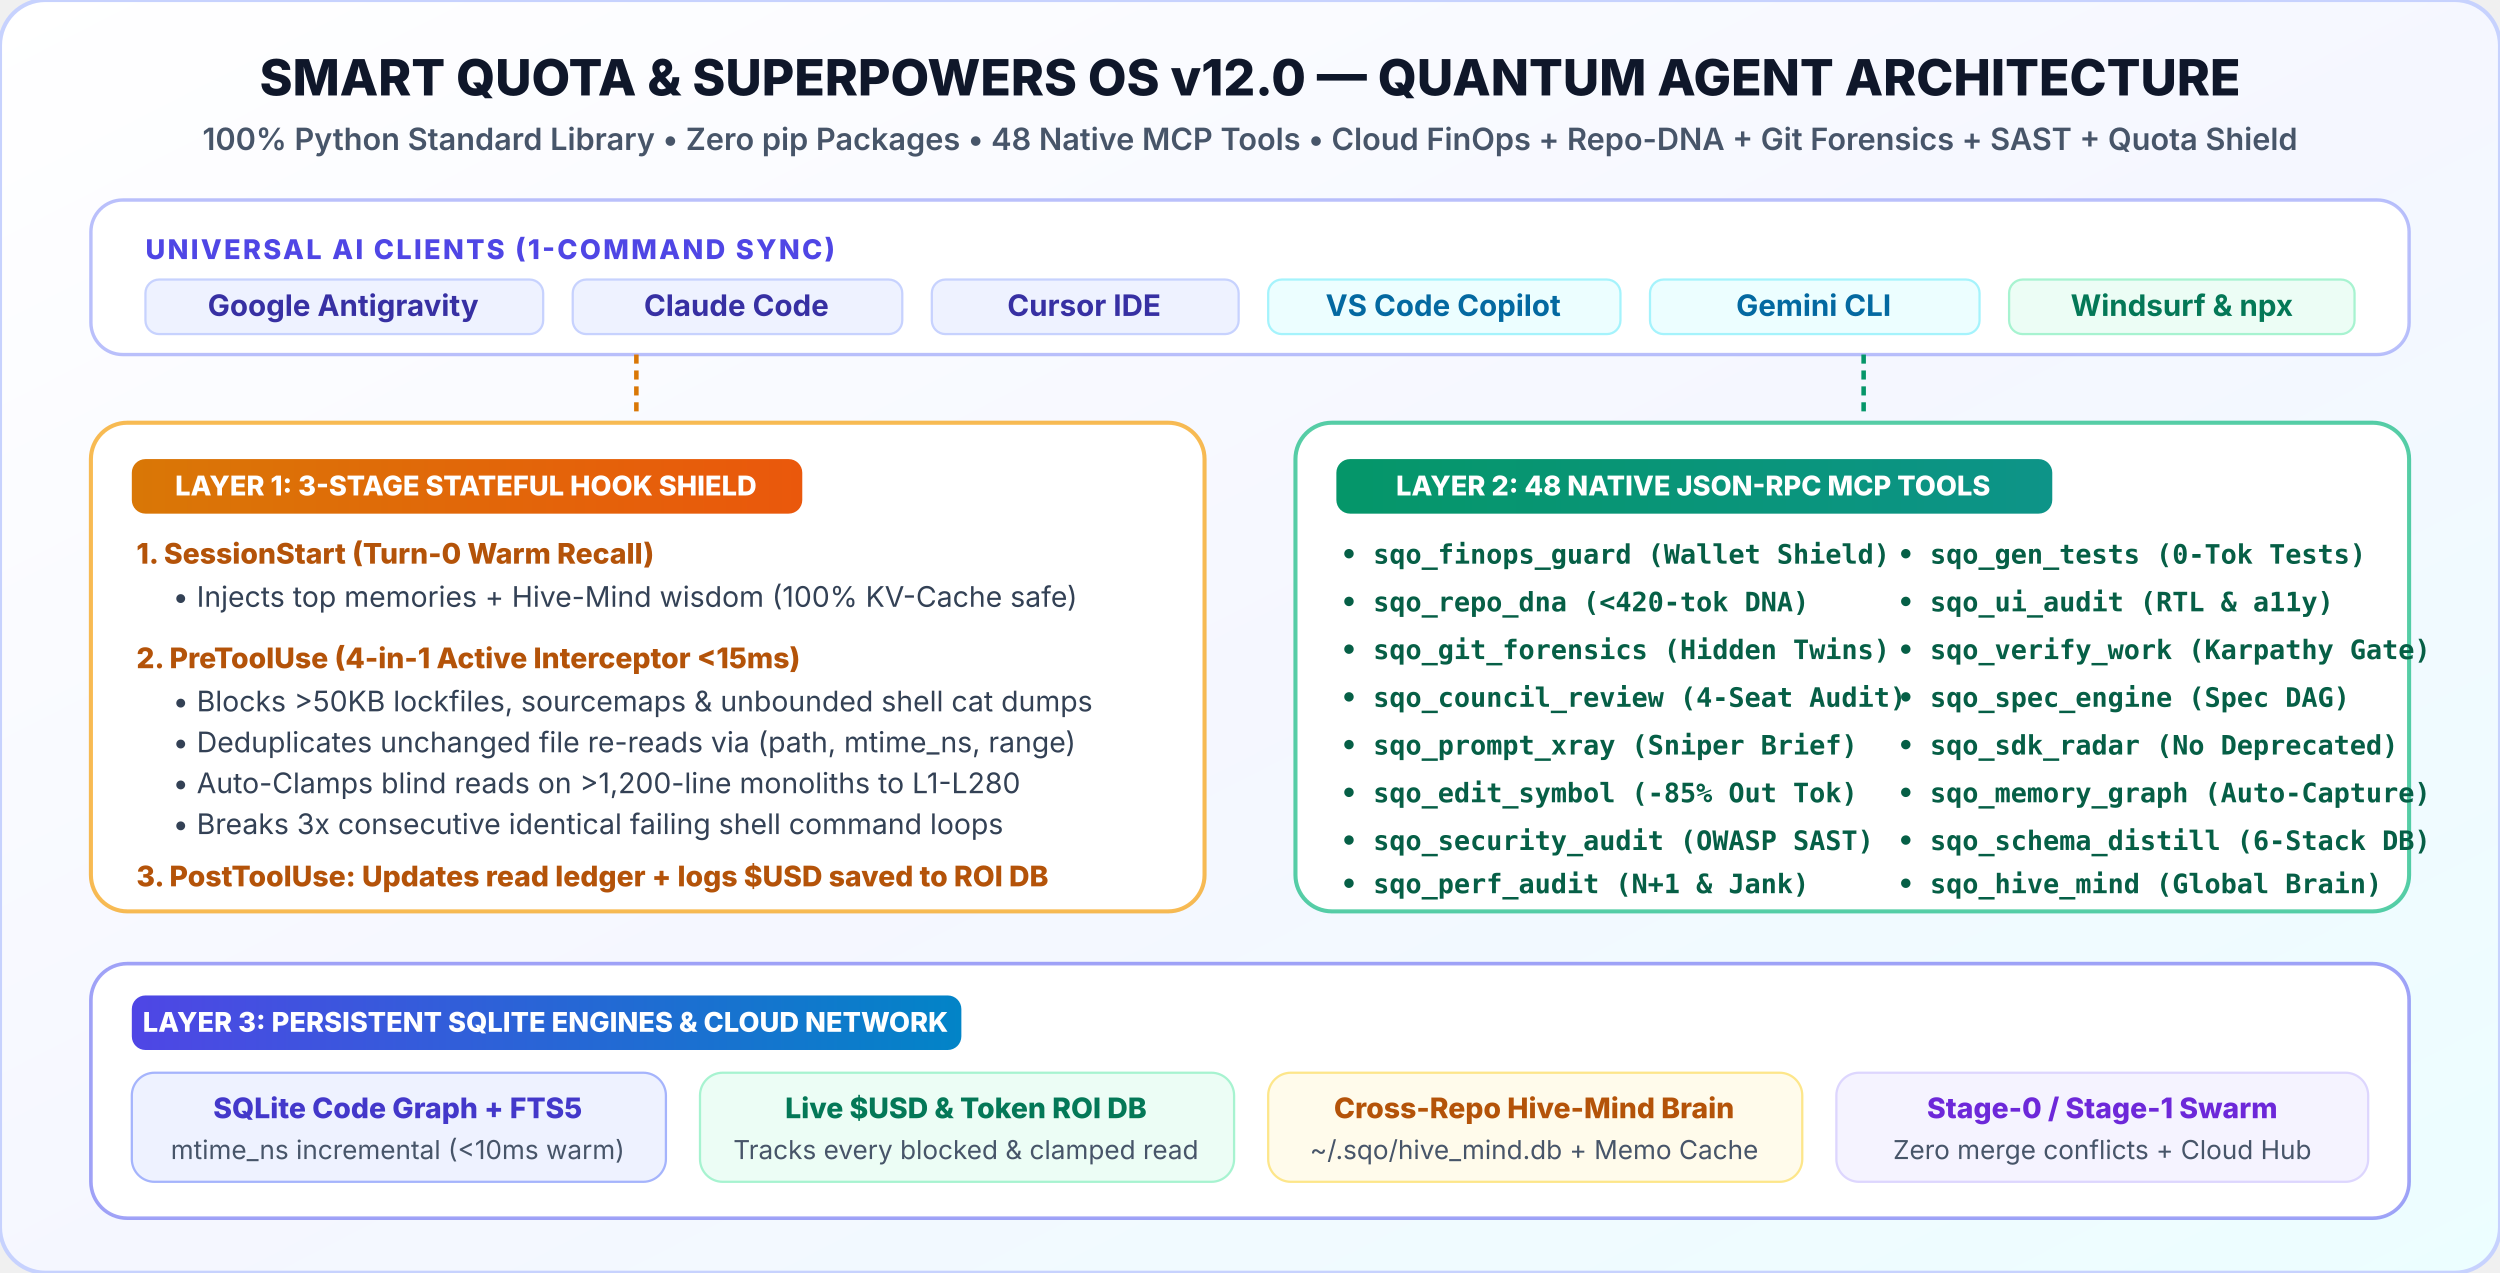
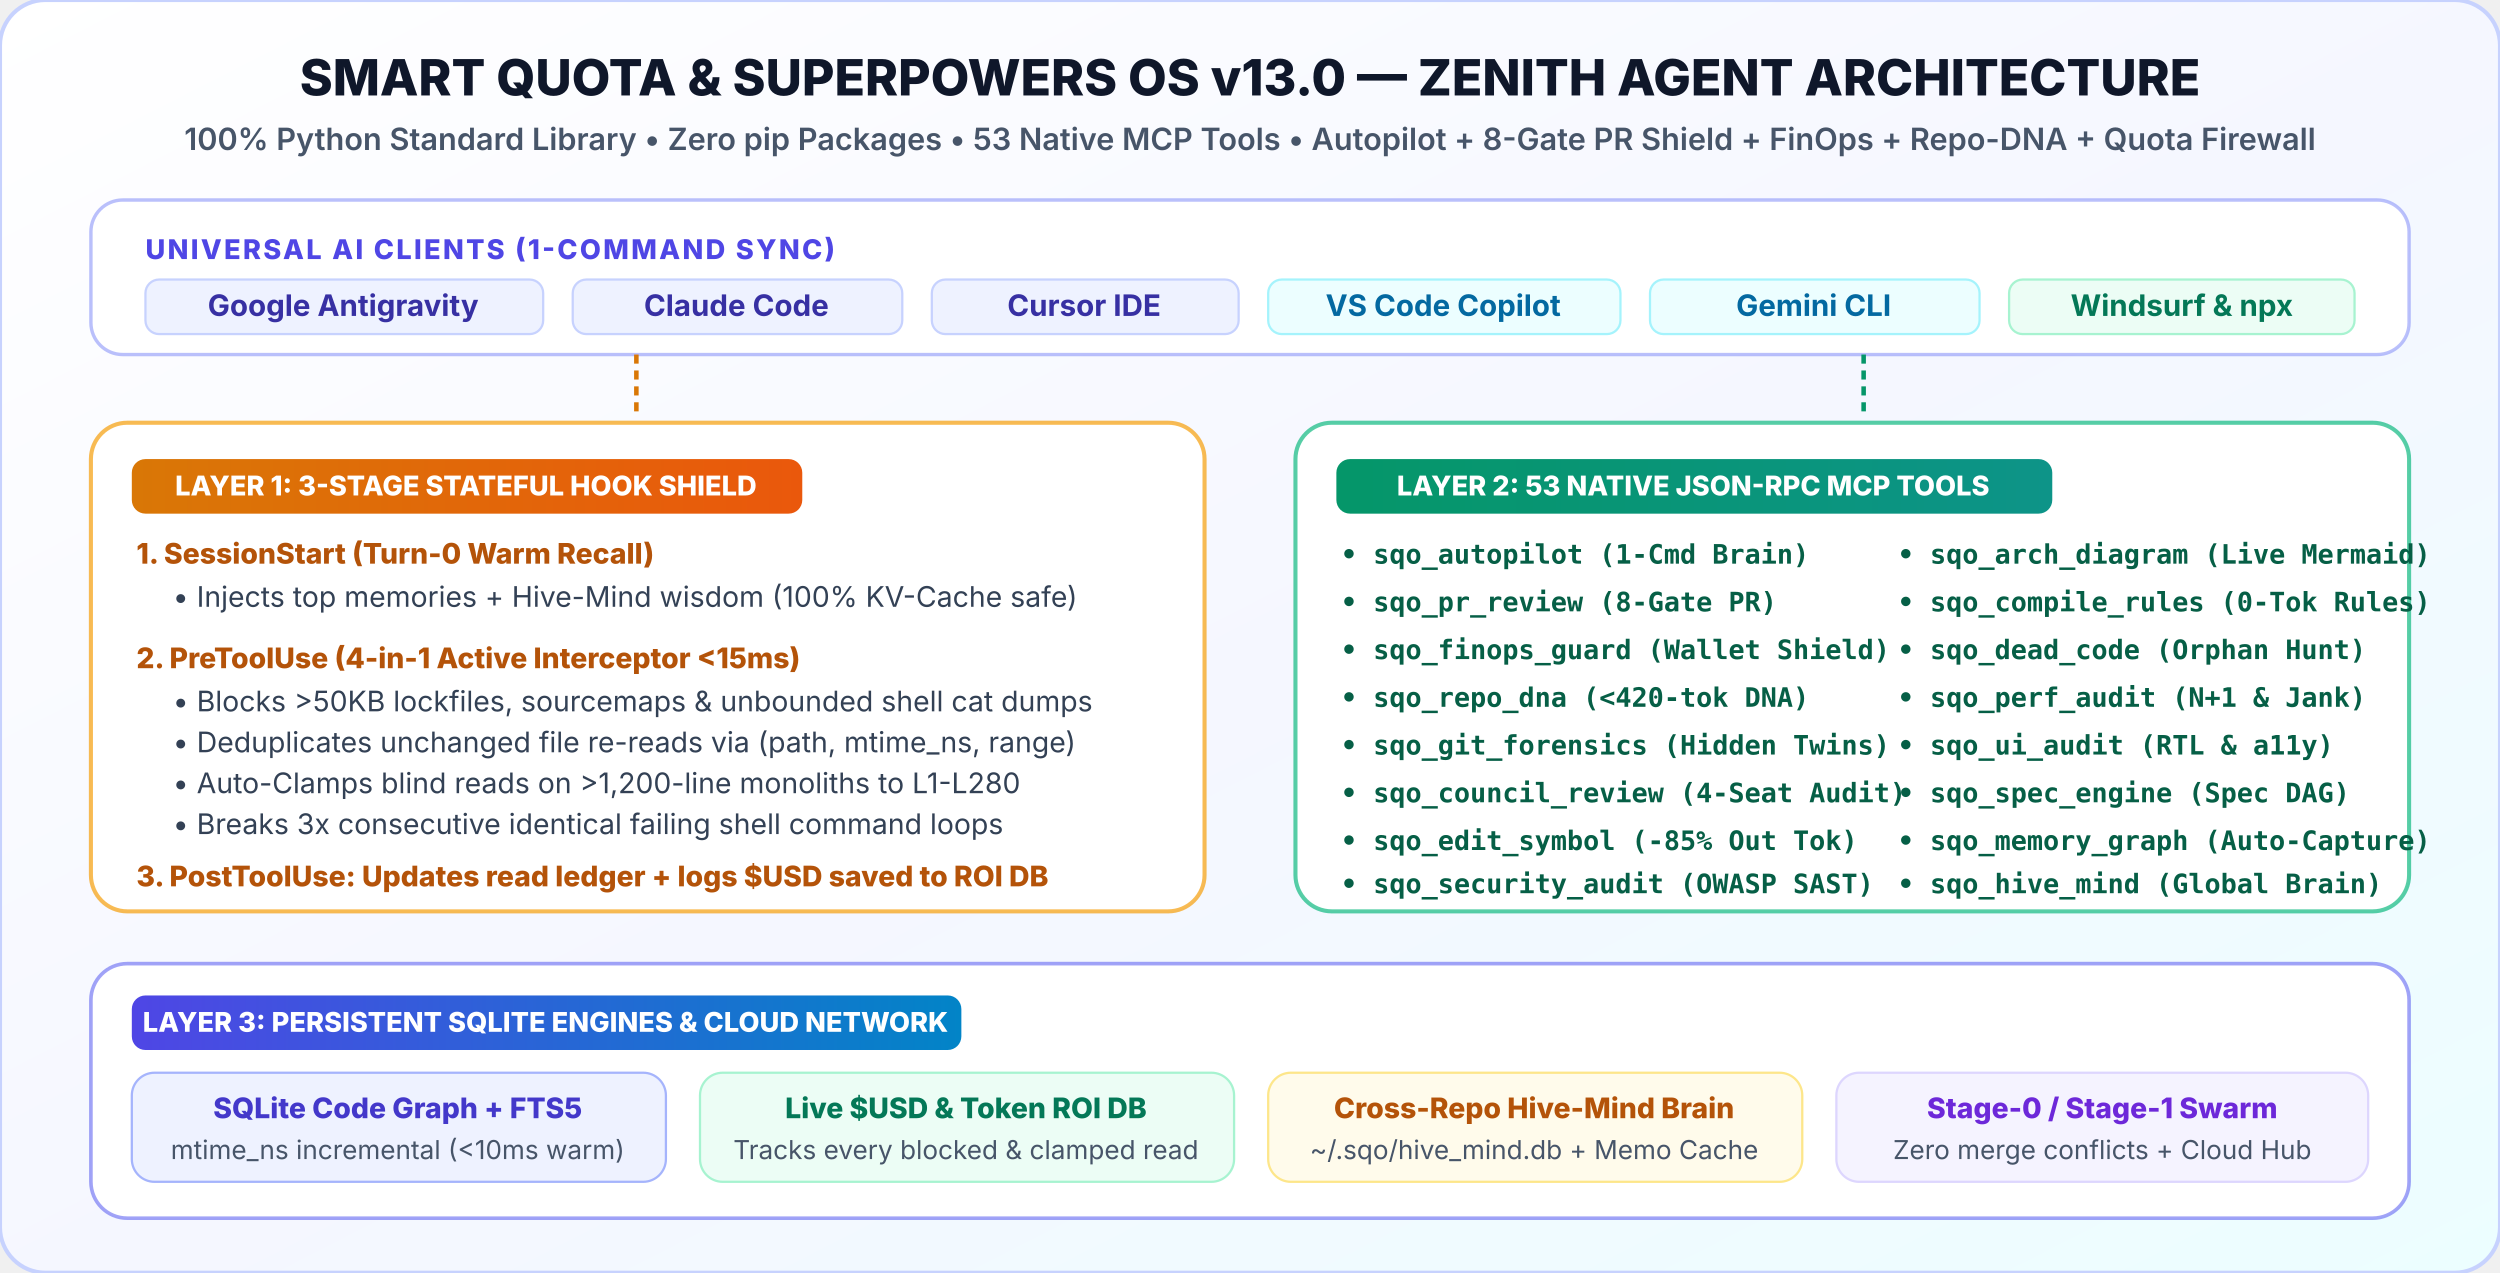
<svg xmlns="http://www.w3.org/2000/svg" viewBox="0 0 1100 560" width="100%">
  <defs>
    <linearGradient id="bg" x1="0" y1="0" x2="1" y2="1">
      <stop offset="0%" stop-color="#FFFFFF" />
      <stop offset="52%" stop-color="#F5F7FF" />
      <stop offset="100%" stop-color="#ECFEFF" />
    </linearGradient>
    <linearGradient id="cyanGrad" x1="0" y1="0" x2="1" y2="0">
      <stop offset="0%" stop-color="#4F46E5" />
      <stop offset="100%" stop-color="#0284C7" />
    </linearGradient>
    <linearGradient id="emeraldGrad" x1="0" y1="0" x2="1" y2="0">
      <stop offset="0%" stop-color="#059669" />
      <stop offset="100%" stop-color="#0D9488" />
    </linearGradient>
    <linearGradient id="amberGrad" x1="0" y1="0" x2="1" y2="0">
      <stop offset="0%" stop-color="#D97706" />
      <stop offset="100%" stop-color="#EA580C" />
    </linearGradient>
  </defs>
  <rect width="1100" height="560" rx="20" fill="url(#bg)" stroke="#C7D2FE" stroke-width="1.8" />
  <text x="550" y="42" text-anchor="middle" fill="#0F172A" font-family="Plus Jakarta Sans, Segoe UI, Inter, Arial, sans-serif" font-size="22" font-weight="800">
-     SMART QUOTA &amp; SUPERPOWERS OS v12.0 — QUANTUM AGENT ARCHITECTURE
+     SMART QUOTA &amp; SUPERPOWERS OS v13.0 — ZENITH AGENT ARCHITECTURE
  </text>
  <text x="550" y="66" text-anchor="middle" fill="#475569" font-family="Plus Jakarta Sans, Segoe UI, Inter, Arial, sans-serif" font-size="13.5" font-weight="600">
-     100% Python Standard Library • Zero pip Packages • 48 Native MCP Tools • Cloud FinOps + Repo-DNA + Git Forensics + SAST + Quota Shield
+     100% Python Standard Library • Zero pip Packages • 53 Native MCP Tools • Autopilot + 8-Gate PR Shield + FinOps + Repo-DNA + Quota Firewall
  </text>
  <rect x="40" y="88" width="1020" height="68" rx="14" fill="#FFFFFF" stroke="#818CF8" stroke-opacity="0.55" stroke-width="1.5" />
  <text x="64" y="114" fill="#4F46E5" font-family="Segoe UI, Inter, sans-serif" font-size="12" font-weight="800" letter-spacing="1">UNIVERSAL AI CLIENTS (1-COMMAND SYNC)</text>
  <g font-family="Segoe UI, Inter, sans-serif" font-size="13" font-weight="700" fill="#1E293B">
    <rect x="64" y="123" width="175" height="24" rx="6" fill="#EEF2FF" stroke="#C7D2FE" />
    <text x="151" y="139" text-anchor="middle" fill="#3730A3">Google Antigravity</text>
    <rect x="252" y="123" width="145" height="24" rx="6" fill="#EEF2FF" stroke="#C7D2FE" />
    <text x="324" y="139" text-anchor="middle" fill="#3730A3">Claude Code</text>
    <rect x="410" y="123" width="135" height="24" rx="6" fill="#EEF2FF" stroke="#C7D2FE" />
    <text x="477" y="139" text-anchor="middle" fill="#3730A3">Cursor IDE</text>
    <rect x="558" y="123" width="155" height="24" rx="6" fill="#ECFEFF" stroke="#A5F3FC" />
    <text x="635" y="139" text-anchor="middle" fill="#0369A1">VS Code Copilot</text>
    <rect x="726" y="123" width="145" height="24" rx="6" fill="#ECFEFF" stroke="#A5F3FC" />
    <text x="798" y="139" text-anchor="middle" fill="#0369A1">Gemini CLI</text>
    <rect x="884" y="123" width="152" height="24" rx="6" fill="#ECFDF5" stroke="#A7F3D0" />
    <text x="960" y="139" text-anchor="middle" fill="#047857">Windsurf &amp; npx</text>
  </g>
  <line x1="280" y1="156" x2="280" y2="184" stroke="#D97706" stroke-width="2" stroke-dasharray="4,3" />
  <line x1="820" y1="156" x2="820" y2="184" stroke="#059669" stroke-width="2" stroke-dasharray="4,3" />
  <rect x="40" y="186" width="490" height="215" rx="16" fill="#FFFFFF" stroke="#F59E0B" stroke-opacity="0.7" stroke-width="1.8" />
  <rect x="58" y="202" width="295" height="24" rx="6" fill="url(#amberGrad)" />
  <text x="205" y="218" text-anchor="middle" fill="#FFFFFF" font-family="Segoe UI, Inter, sans-serif" font-size="12" font-weight="800">LAYER 1: 3-STAGE STATEFUL HOOK SHIELD</text>
  <g font-family="Segoe UI, Inter, sans-serif" font-size="12.5" fill="#334155">
    <text x="60" y="248" fill="#B45309" font-weight="800">1. SessionStart (Turn-0 Warm Recall)</text>
    <text x="76" y="267">• Injects top memories + Hive-Mind wisdom (100% KV-Cache safe)</text>
    <text x="60" y="294" fill="#B45309" font-weight="800">2. PreToolUse (4-in-1 Active Interceptor &lt;15ms)</text>
    <text x="76" y="313">• Blocks &gt;50KB lockfiles, sourcemaps &amp; unbounded shell cat dumps</text>
    <text x="76" y="331">• Deduplicates unchanged file re-reads via (path, mtime_ns, range)</text>
    <text x="76" y="349">• Auto-Clamps blind reads on &gt;1,200-line monoliths to L1-L280</text>
    <text x="76" y="367">• Breaks 3x consecutive identical failing shell command loops</text>
    <text x="60" y="390" fill="#B45309" font-weight="800">3. PostToolUse: Updates read ledger + logs $USD saved to ROI DB</text>
  </g>
  <rect x="570" y="186" width="490" height="215" rx="16" fill="#FFFFFF" stroke="#10B981" stroke-opacity="0.7" stroke-width="1.8" />
  <rect x="588" y="202" width="315" height="24" rx="6" fill="url(#emeraldGrad)" />
-   <text x="745" y="218" text-anchor="middle" fill="#FFFFFF" font-family="Segoe UI, Inter, sans-serif" font-size="12" font-weight="800">LAYER 2: 48 NATIVE JSON-RPC MCP TOOLS</text>
+   <text x="745" y="218" text-anchor="middle" fill="#FFFFFF" font-family="Segoe UI, Inter, sans-serif" font-size="12" font-weight="800">LAYER 2: 53 NATIVE JSON-RPC MCP TOOLS</text>
  <g font-family="Consolas, monospace" font-size="11.8" fill="#065F46" font-weight="600">
-     <text x="590" y="248">• sqo_finops_guard     (Wallet Shield)</text>
-     <text x="590" y="269">• sqo_repo_dna         (&lt;420-tok DNA)</text>
-     <text x="590" y="290">• sqo_git_forensics    (Hidden Twins)</text>
-     <text x="590" y="311">• sqo_council_review   (4-Seat Audit)</text>
-     <text x="590" y="332">• sqo_prompt_xray      (Sniper Brief)</text>
-     <text x="590" y="353">• sqo_edit_symbol      (-85% Out Tok)</text>
-     <text x="590" y="374">• sqo_security_audit   (OWASP SAST)</text>
-     <text x="590" y="393">• sqo_perf_audit       (N+1 &amp; Jank)</text>
-     <text x="835" y="248">• sqo_gen_tests        (0-Tok Tests)</text>
-     <text x="835" y="269">• sqo_ui_audit         (RTL &amp; a11y)</text>
-     <text x="835" y="290">• sqo_verify_work      (Karpathy Gate)</text>
-     <text x="835" y="311">• sqo_spec_engine      (Spec DAG)</text>
-     <text x="835" y="332">• sqo_sdk_radar        (No Deprecated)</text>
-     <text x="835" y="353">• sqo_memory_graph     (Auto-Capture)</text>
-     <text x="835" y="374">• sqo_schema_distill   (6-Stack DB)</text>
+     <text x="590" y="248">• sqo_autopilot        (1-Cmd Brain)</text>
+     <text x="590" y="269">• sqo_pr_review        (8-Gate PR)</text>
+     <text x="590" y="290">• sqo_finops_guard     (Wallet Shield)</text>
+     <text x="590" y="311">• sqo_repo_dna         (&lt;420-tok DNA)</text>
+     <text x="590" y="332">• sqo_git_forensics    (Hidden Twins)</text>
+     <text x="590" y="353">• sqo_council_review   (4-Seat Audit)</text>
+     <text x="590" y="374">• sqo_edit_symbol      (-85% Out Tok)</text>
+     <text x="590" y="393">• sqo_security_audit   (OWASP SAST)</text>
+     <text x="835" y="248">• sqo_arch_diagram     (Live Mermaid)</text>
+     <text x="835" y="269">• sqo_compile_rules    (0-Tok Rules)</text>
+     <text x="835" y="290">• sqo_dead_code        (Orphan Hunt)</text>
+     <text x="835" y="311">• sqo_perf_audit       (N+1 &amp; Jank)</text>
+     <text x="835" y="332">• sqo_ui_audit         (RTL &amp; a11y)</text>
+     <text x="835" y="353">• sqo_spec_engine      (Spec DAG)</text>
+     <text x="835" y="374">• sqo_memory_graph     (Auto-Capture)</text>
    <text x="835" y="393">• sqo_hive_mind        (Global Brain)</text>
  </g>
  <rect x="40" y="424" width="1020" height="112" rx="16" fill="#FFFFFF" stroke="#6366F1" stroke-opacity="0.6" stroke-width="1.6" />
  <rect x="58" y="438" width="365" height="24" rx="6" fill="url(#cyanGrad)" />
  <text x="240" y="454" text-anchor="middle" fill="#FFFFFF" font-family="Segoe UI, Inter, sans-serif" font-size="12" font-weight="800">LAYER 3: PERSISTENT SQLITE ENGINES &amp; CLOUD NETWORK</text>
  <g font-family="Segoe UI, Inter, sans-serif" font-size="12.5">
    <rect x="58" y="472" width="235" height="48" rx="10" fill="#EEF2FF" stroke="#A5B4FC" />
    <text x="175" y="492" text-anchor="middle" fill="#4338CA" font-weight="800">SQLite Code Graph + FTS5</text>
    <text x="175" y="510" text-anchor="middle" fill="#475569" font-size="11.5">mtime_ns incremental (&lt;10ms warm)</text>
    <rect x="308" y="472" width="235" height="48" rx="10" fill="#ECFDF5" stroke="#A7F3D0" />
    <text x="425" y="492" text-anchor="middle" fill="#047857" font-weight="800">Live $USD &amp; Token ROI DB</text>
    <text x="425" y="510" text-anchor="middle" fill="#475569" font-size="11.5">Tracks every blocked &amp; clamped read</text>
    <rect x="558" y="472" width="235" height="48" rx="10" fill="#FFFBEB" stroke="#FDE68A" />
    <text x="675" y="492" text-anchor="middle" fill="#B45309" font-weight="800">Cross-Repo Hive-Mind Brain</text>
    <text x="675" y="510" text-anchor="middle" fill="#475569" font-size="11.5">~/.sqo/hive_mind.db + Memo Cache</text>
    <rect x="808" y="472" width="234" height="48" rx="10" fill="#F5F3FF" stroke="#DDD6FE" />
    <text x="925" y="492" text-anchor="middle" fill="#6D28D9" font-weight="800">Stage-0 / Stage-1 Swarm</text>
    <text x="925" y="510" text-anchor="middle" fill="#475569" font-size="11.5">Zero merge conflicts + Cloud Hub</text>
  </g>
</svg>
